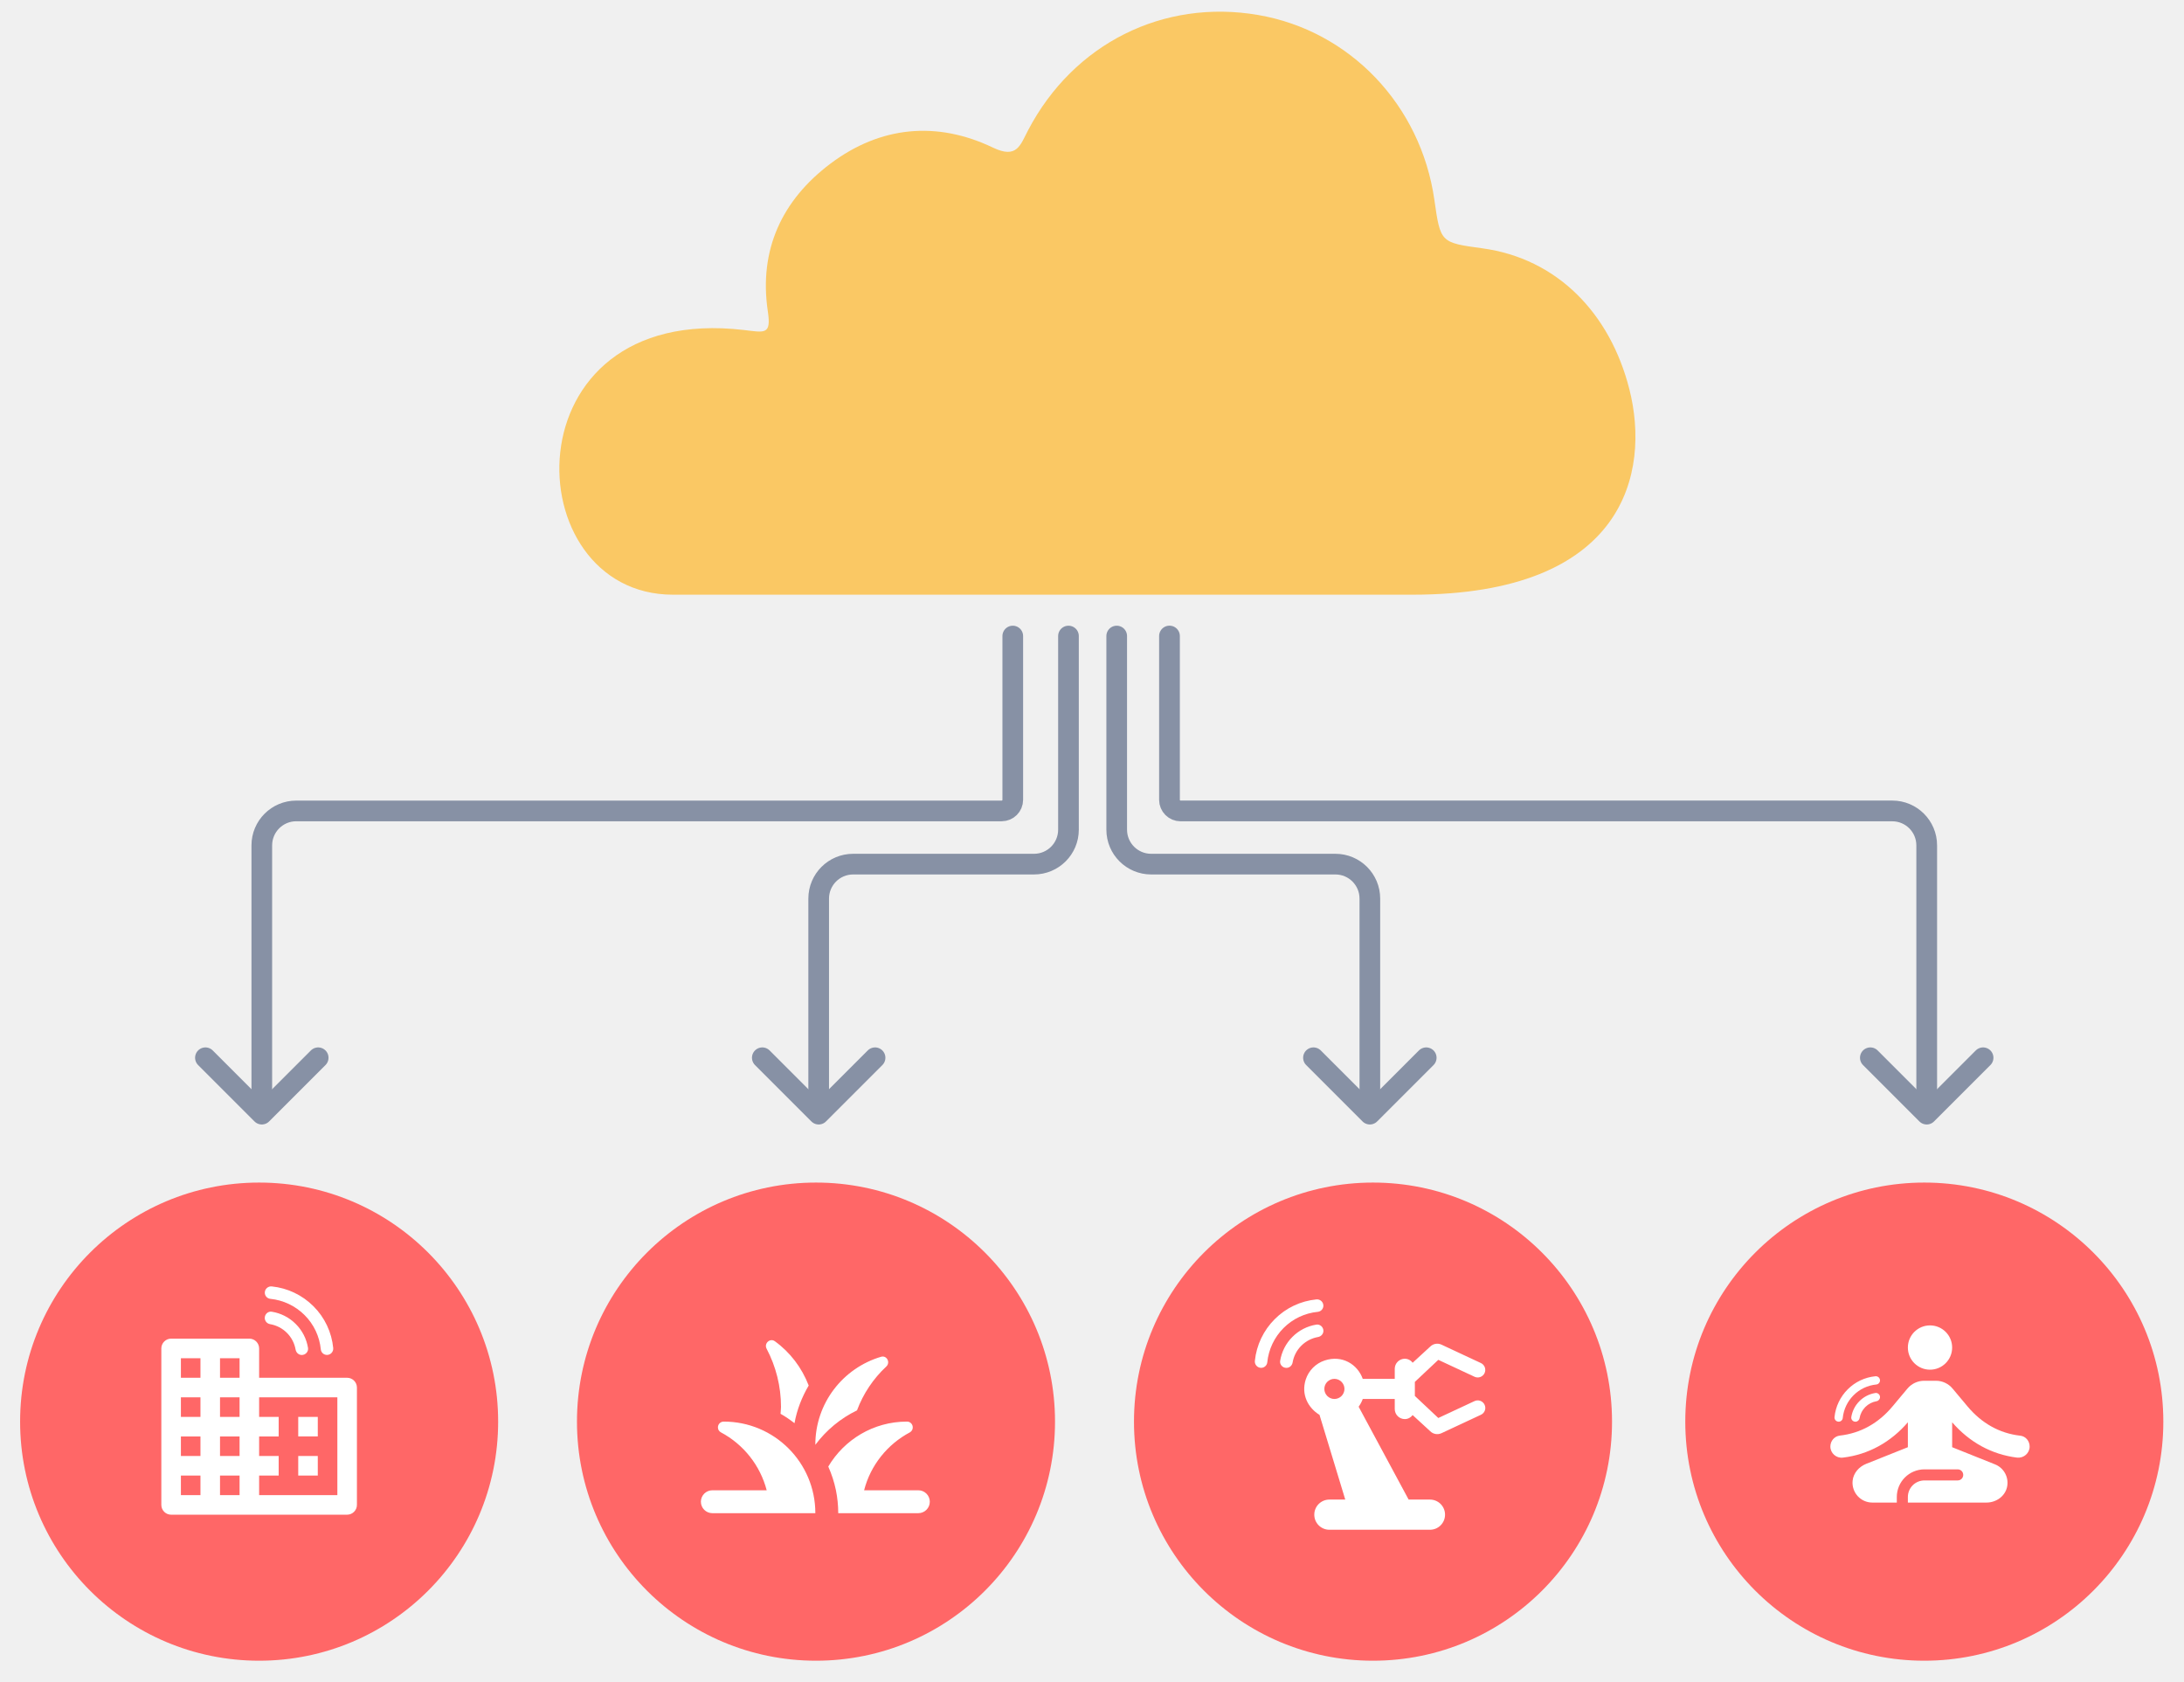
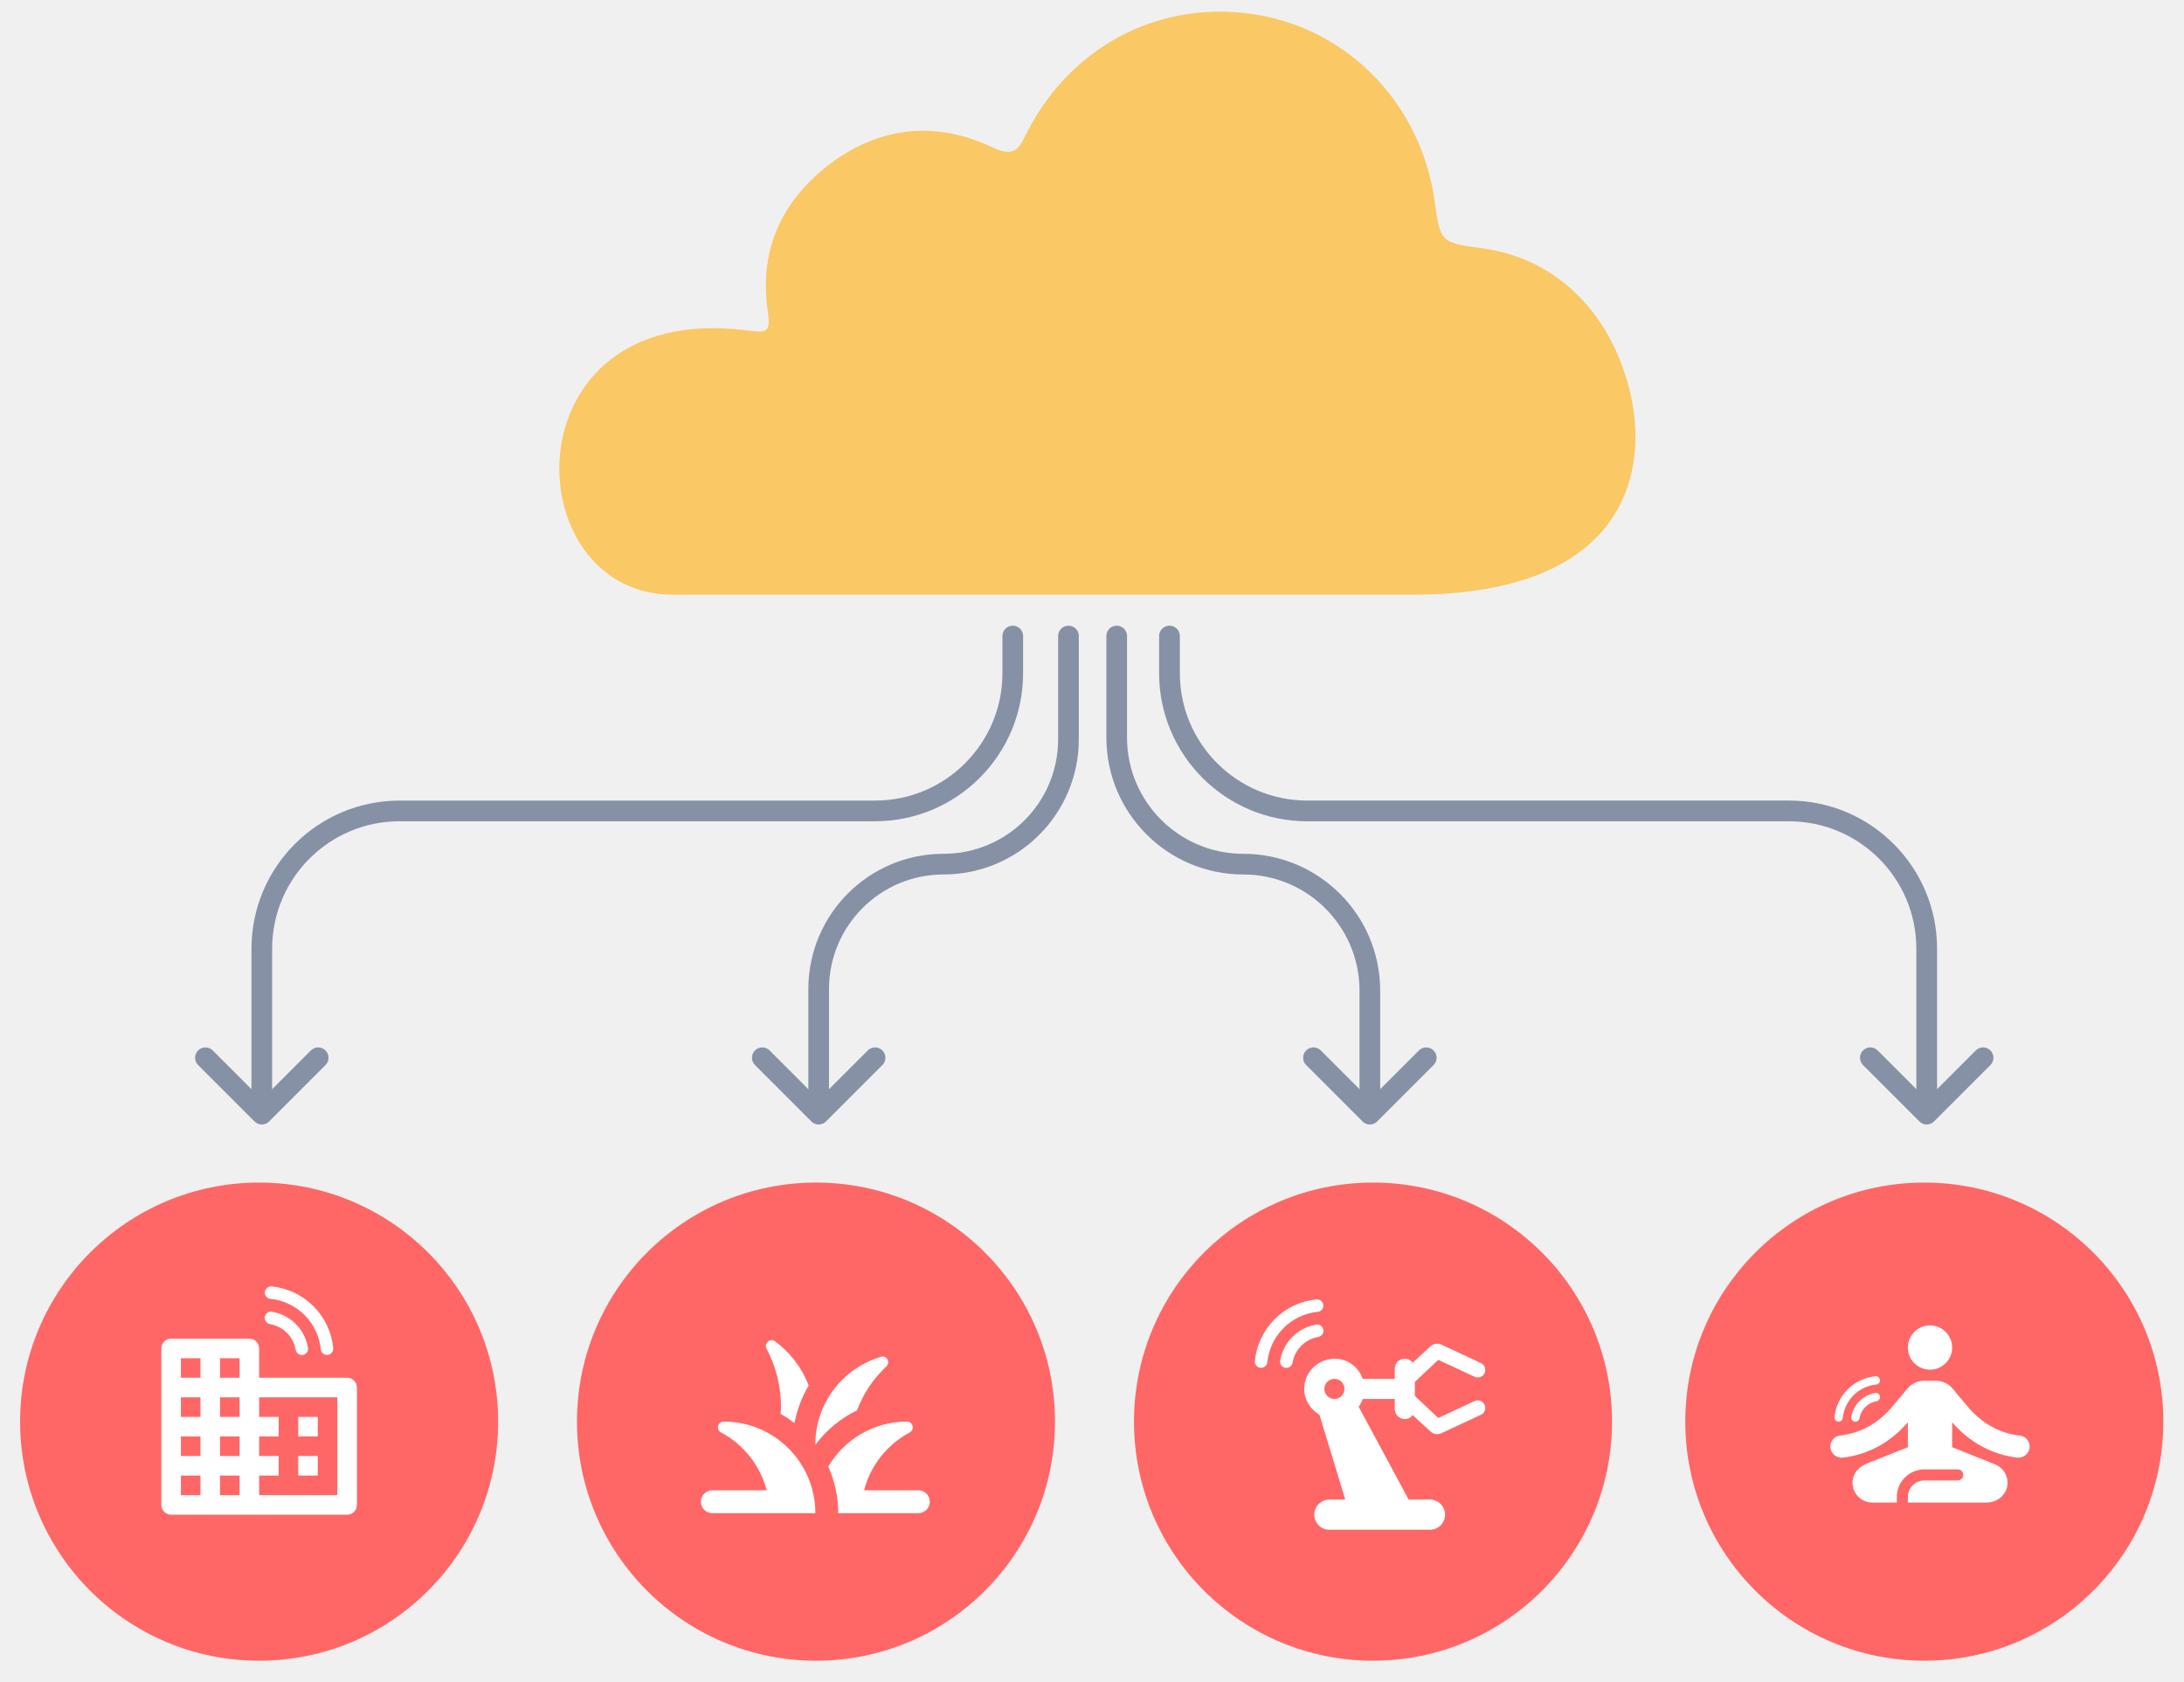
<svg xmlns="http://www.w3.org/2000/svg" width="317" height="244" viewBox="0 0 317 244" fill-rule="evenodd" clip-rule="evenodd" stroke-linecap="round" stroke-linejoin="round" stroke-miterlimit="1.5">
  <path fill="none" d="M-465-497h2004V714H-465z" />
  <g fill-rule="nonzero">
    <path d="M72.304 206.307C72.304 225.466 56.772 241 37.61 241c-19.16 0-34.692-15.534-34.692-34.693 0-19.16 15.532-34.694 34.692-34.694 19.162 0 34.694 15.534 34.694 34.694M153.132 206.307c0 19.159-15.533 34.693-34.693 34.693-19.161 0-34.694-15.534-34.694-34.693 0-19.16 15.533-34.694 34.694-34.694 19.16 0 34.693 15.534 34.693 34.694M233.98 206.307c0 19.159-15.532 34.693-34.694 34.693-19.16 0-34.692-15.534-34.692-34.693 0-19.16 15.532-34.694 34.692-34.694 19.162 0 34.694 15.534 34.694 34.694M314 206.307C314 225.466 298.466 241 279.305 241c-19.16 0-34.692-15.534-34.692-34.693 0-19.16 15.532-34.694 34.692-34.694 19.161 0 34.695 15.534 34.695 34.694" fill="#ff6767" />
    <path d="M46.126 211.295h-2.838v2.838h2.838v-2.838zm0-5.679h-2.838v2.838h2.838v-2.838zm2.84 11.357H37.611v-2.84h2.838v-2.838h-2.838v-2.839h2.838v-2.84h-2.838v-2.838h11.355v14.195zM34.773 199.94h-2.838v-2.838h2.838v2.838zm0 5.676h-2.838v-2.838h2.838v2.838zm0 5.679h-2.838v-2.839h2.838v2.839zm0 5.678h-2.838v-2.838h2.838v2.838zm-5.678-17.033h-2.838v-2.838h2.838v2.838zm0 5.676h-2.838v-2.838h2.838v2.838zm0 5.679h-2.838v-2.839h2.838v2.839zm0 5.678h-2.838v-2.838h2.838v2.838zm8.516-17.033v-4.259c0-.779-.638-1.419-1.419-1.419H24.836c-.779 0-1.419.64-1.419 1.419v22.709c0 .783.64 1.421 1.419 1.421h25.549c.781 0 1.421-.638 1.421-1.421v-17.031c0-.781-.64-1.419-1.421-1.419H37.611zM132.068 207.861c-3.256 1.728-5.716 4.769-6.646 8.407h7.875c.914 0 1.661.748 1.661 1.66 0 .914-.747 1.662-1.661 1.662h-11.63c0-1.129-.117-2.243-.333-3.322a16.941 16.941 0 00-1.112-3.441c2.31-3.902 6.546-6.527 11.414-6.527h.033c.448 0 .813.381.813.829.018.317-.165.581-.414.732m-13.724 11.729h-14.953c-.914 0-1.66-.748-1.66-1.662 0-.912.746-1.66 1.66-1.66h7.892a13.343 13.343 0 00-6.646-8.407.805.805 0 01-.432-.732c0-.448.365-.814.815-.829h.032c7.343 0 13.292 5.948 13.292 13.29m-.965-18.524c-.995-2.593-2.706-4.837-4.917-6.431-.697-.498-1.594.316-1.195 1.081a18.099 18.099 0 012.093 8.439c0 .349-.051.682-.067 1.014.716.4 1.38.864 2.027 1.363.35-1.961 1.081-3.806 2.059-5.466m7.012 3.605a16.666 16.666 0 014.253-6.364c.632-.597.067-1.661-.763-1.412-5.516 1.628-9.554 6.729-9.537 12.776a16.519 16.519 0 016.047-5M38.429 191.26c0 .451.335.822.771.899a4.54 4.54 0 013.707 3.695c.079.438.445.78.895.78.553 0 .988-.489.906-1.024a6.325 6.325 0 00-1.781-3.476 6.315 6.315 0 00-3.477-1.779c-.539-.092-1.021.351-1.021.905" fill="#fff" />
    <path d="M45.498 189.563a9.975 9.975 0 00-6.053-2.879.916.916 0 00-1.01.905c0 .465.347.849.804.895a8.217 8.217 0 014.974 2.365 8.122 8.122 0 012.351 4.974c.046.457.43.803.894.803a.914.914 0 00.906-1.01 9.886 9.886 0 00-2.866-6.053M193.684 203.017c-.803 0-1.46-.655-1.46-1.459 0-.803.657-1.46 1.46-1.46.803 0 1.46.657 1.46 1.46 0 .804-.657 1.459-1.46 1.459m20.336.309l-5.255 2.452-3.402-3.199v-2.042l3.402-3.199 5.255 2.453a1.098 1.098 0 001.46-.524 1.1 1.1 0 00-.527-1.46l-5.723-2.672a1.447 1.447 0 00-1.648.292l-2.542 2.335a1.418 1.418 0 00-1.137-.584c-.803 0-1.46.657-1.46 1.46v1.46h-4.644c-.758-2.116-2.991-3.503-5.517-2.671a4.326 4.326 0 00-2.761 2.773c-.699 2.19.365 4.131 2.002 5.124l3.737 12.293h-2.306c-1.212 0-2.19.979-2.19 2.19 0 1.211.978 2.189 2.19 2.189h14.599c1.212 0 2.19-.978 2.19-2.189s-.978-2.19-2.19-2.19h-3.095l-7.256-13.474c.248-.352.453-.717.597-1.126h4.644v1.46c0 .805.657 1.46 1.46 1.46.466 0 .876-.232 1.137-.582l2.542 2.334a1.447 1.447 0 001.648.292l5.723-2.671c.556-.262.789-.906.527-1.46a1.096 1.096 0 00-1.46-.524M186.716 198.505c.45 0 .822-.334.9-.771a4.5 4.5 0 011.259-2.442 4.553 4.553 0 012.436-1.266c.436-.077.778-.444.778-.893 0-.554-.488-.989-1.022-.907a6.322 6.322 0 00-3.476 1.781 6.334 6.334 0 00-1.781 3.478c-.091.538.353 1.02.906 1.02" fill="#fff" />
    <path d="M185.02 191.437a9.978 9.978 0 00-2.881 6.052.917.917 0 00.907 1.011.897.897 0 00.895-.805 8.212 8.212 0 012.363-4.974 8.123 8.123 0 014.974-2.35.897.897 0 00.805-.895.917.917 0 00-1.011-.907 9.884 9.884 0 00-6.052 2.868M280.134 192.34a3.213 3.213 0 013.213 3.214 3.212 3.212 0 11-6.426 0 3.213 3.213 0 013.213-3.214M294.596 209.921c0-.805-.578-1.495-1.366-1.576-3.021-.338-5.606-1.816-7.633-4.226l-2.153-2.571a3.145 3.145 0 00-2.459-1.174h-1.687c-.948 0-1.847.418-2.459 1.158l-2.153 2.571c-2.009 2.41-4.612 3.889-7.633 4.226-.804.097-1.381.787-1.381 1.592 0 .963.851 1.719 1.815 1.607 3.697-.435 6.943-2.235 9.434-5.127v3.615l-6.043 2.411c-1.045.418-1.864 1.333-1.978 2.459a2.878 2.878 0 002.862 3.165h3.552v-.803a4.016 4.016 0 014.016-4.016h4.822c.448 0 .803.353.803.801a.797.797 0 01-.803.805h-4.822a2.406 2.406 0 00-2.409 2.41v.803h11.408c1.368 0 2.651-.867 2.974-2.2a2.876 2.876 0 00-1.736-3.345l-6.219-2.49v-3.615c2.508 2.892 5.737 4.676 9.434 5.127.963.095 1.814-.644 1.814-1.607" fill="#fff" />
    <path d="M269.311 206.318c.3 0 .548-.221.597-.513a3.018 3.018 0 012.456-2.461.612.612 0 00.515-.593c0-.368-.324-.658-.678-.601a4.195 4.195 0 00-2.309 1.181 4.21 4.21 0 00-1.182 2.308c-.06.359.235.679.601.679" fill="#fff" />
    <path d="M268.185 201.625a6.622 6.622 0 00-1.912 4.019.608.608 0 00.602.67.592.592 0 00.593-.533 5.452 5.452 0 011.571-3.304 5.396 5.396 0 013.304-1.56.597.597 0 00.533-.595.608.608 0 00-.67-.601 6.554 6.554 0 00-4.021 1.904" fill="#fff" />
    <path d="M97.684 86.301c-22.918.004-24.133-42.404 10.24-38.416 3.061.355 4.042.763 3.527-2.678-1.342-8.956 2.071-16.193 9.101-21.471 7.229-5.426 15.411-6.223 23.581-2.312 3.468 1.663 3.953-.352 5.082-2.505 6.603-12.604 19.634-19.106 33.4-16.744 13.321 2.285 23.617 13.081 25.577 26.82.886 6.213.886 6.213 6.967 7.04 10.888 1.483 18.558 9.452 21.344 20.474 3.044 12.04-.586 29.792-31.503 29.792-32.083 0-75.234-.005-107.316 0z" fill="#fac864" />
  </g>
-   <path d="M147 92.301v23.769a1.612 1.612 0 01-1.611 1.611H43a5 5 0 00-5 5V158.5" fill="none" stroke="#8791a5" stroke-width="3" />
-   <path d="M169.746 92.301v23.769a1.612 1.612 0 001.612 1.611h103.298a5 5 0 015 5V158.5" fill="none" stroke="#8791a5" stroke-width="3.01" />
-   <path d="M162.086 92.301v28.1a5 5 0 005 5h26.743a5 5 0 015 5V158.5M155.086 92.301v28.1a5.002 5.002 0 01-5 5h-26.257a5 5 0 00-5 5V158.5M29.817 153.5L38 161.683l8.183-8.183M271.473 153.5l8.183 8.183 8.184-8.183" fill="none" stroke="#8791a5" stroke-width="3" />
+   <path d="M147 92.301v5.38c0 11.045-8.954 20-20 20H58a20.003 20.003 0 00-20 20V158.5" fill="none" stroke="#8791a5" stroke-width="3" />
+   <path d="M169.746 92.301v5.38c0 11.045 8.955 20 20 20h69.91c11.046 0 20 8.954 20 20V158.5" fill="none" stroke="#8791a5" stroke-width="3.01" />
+   <path d="M162.086 92.301v14.73c0 10.145 8.225 18.37 18.37 18.37h.003c10.145 0 18.37 8.224 18.37 18.37V158.5M155.086 92.301v14.972c0 10.011-8.116 18.128-18.128 18.128h-.001c-10.012 0-18.128 8.116-18.128 18.128V158.5M29.817 153.5L38 161.683l8.183-8.183M271.473 153.5l8.183 8.183 8.184-8.183" fill="none" stroke="#8791a5" stroke-width="3" />
  <path d="M190.646 153.5l8.183 8.183 8.183-8.183M110.646 153.5l8.183 8.183 8.183-8.183" fill="none" stroke="#8791a5" stroke-width="3" />
</svg>
